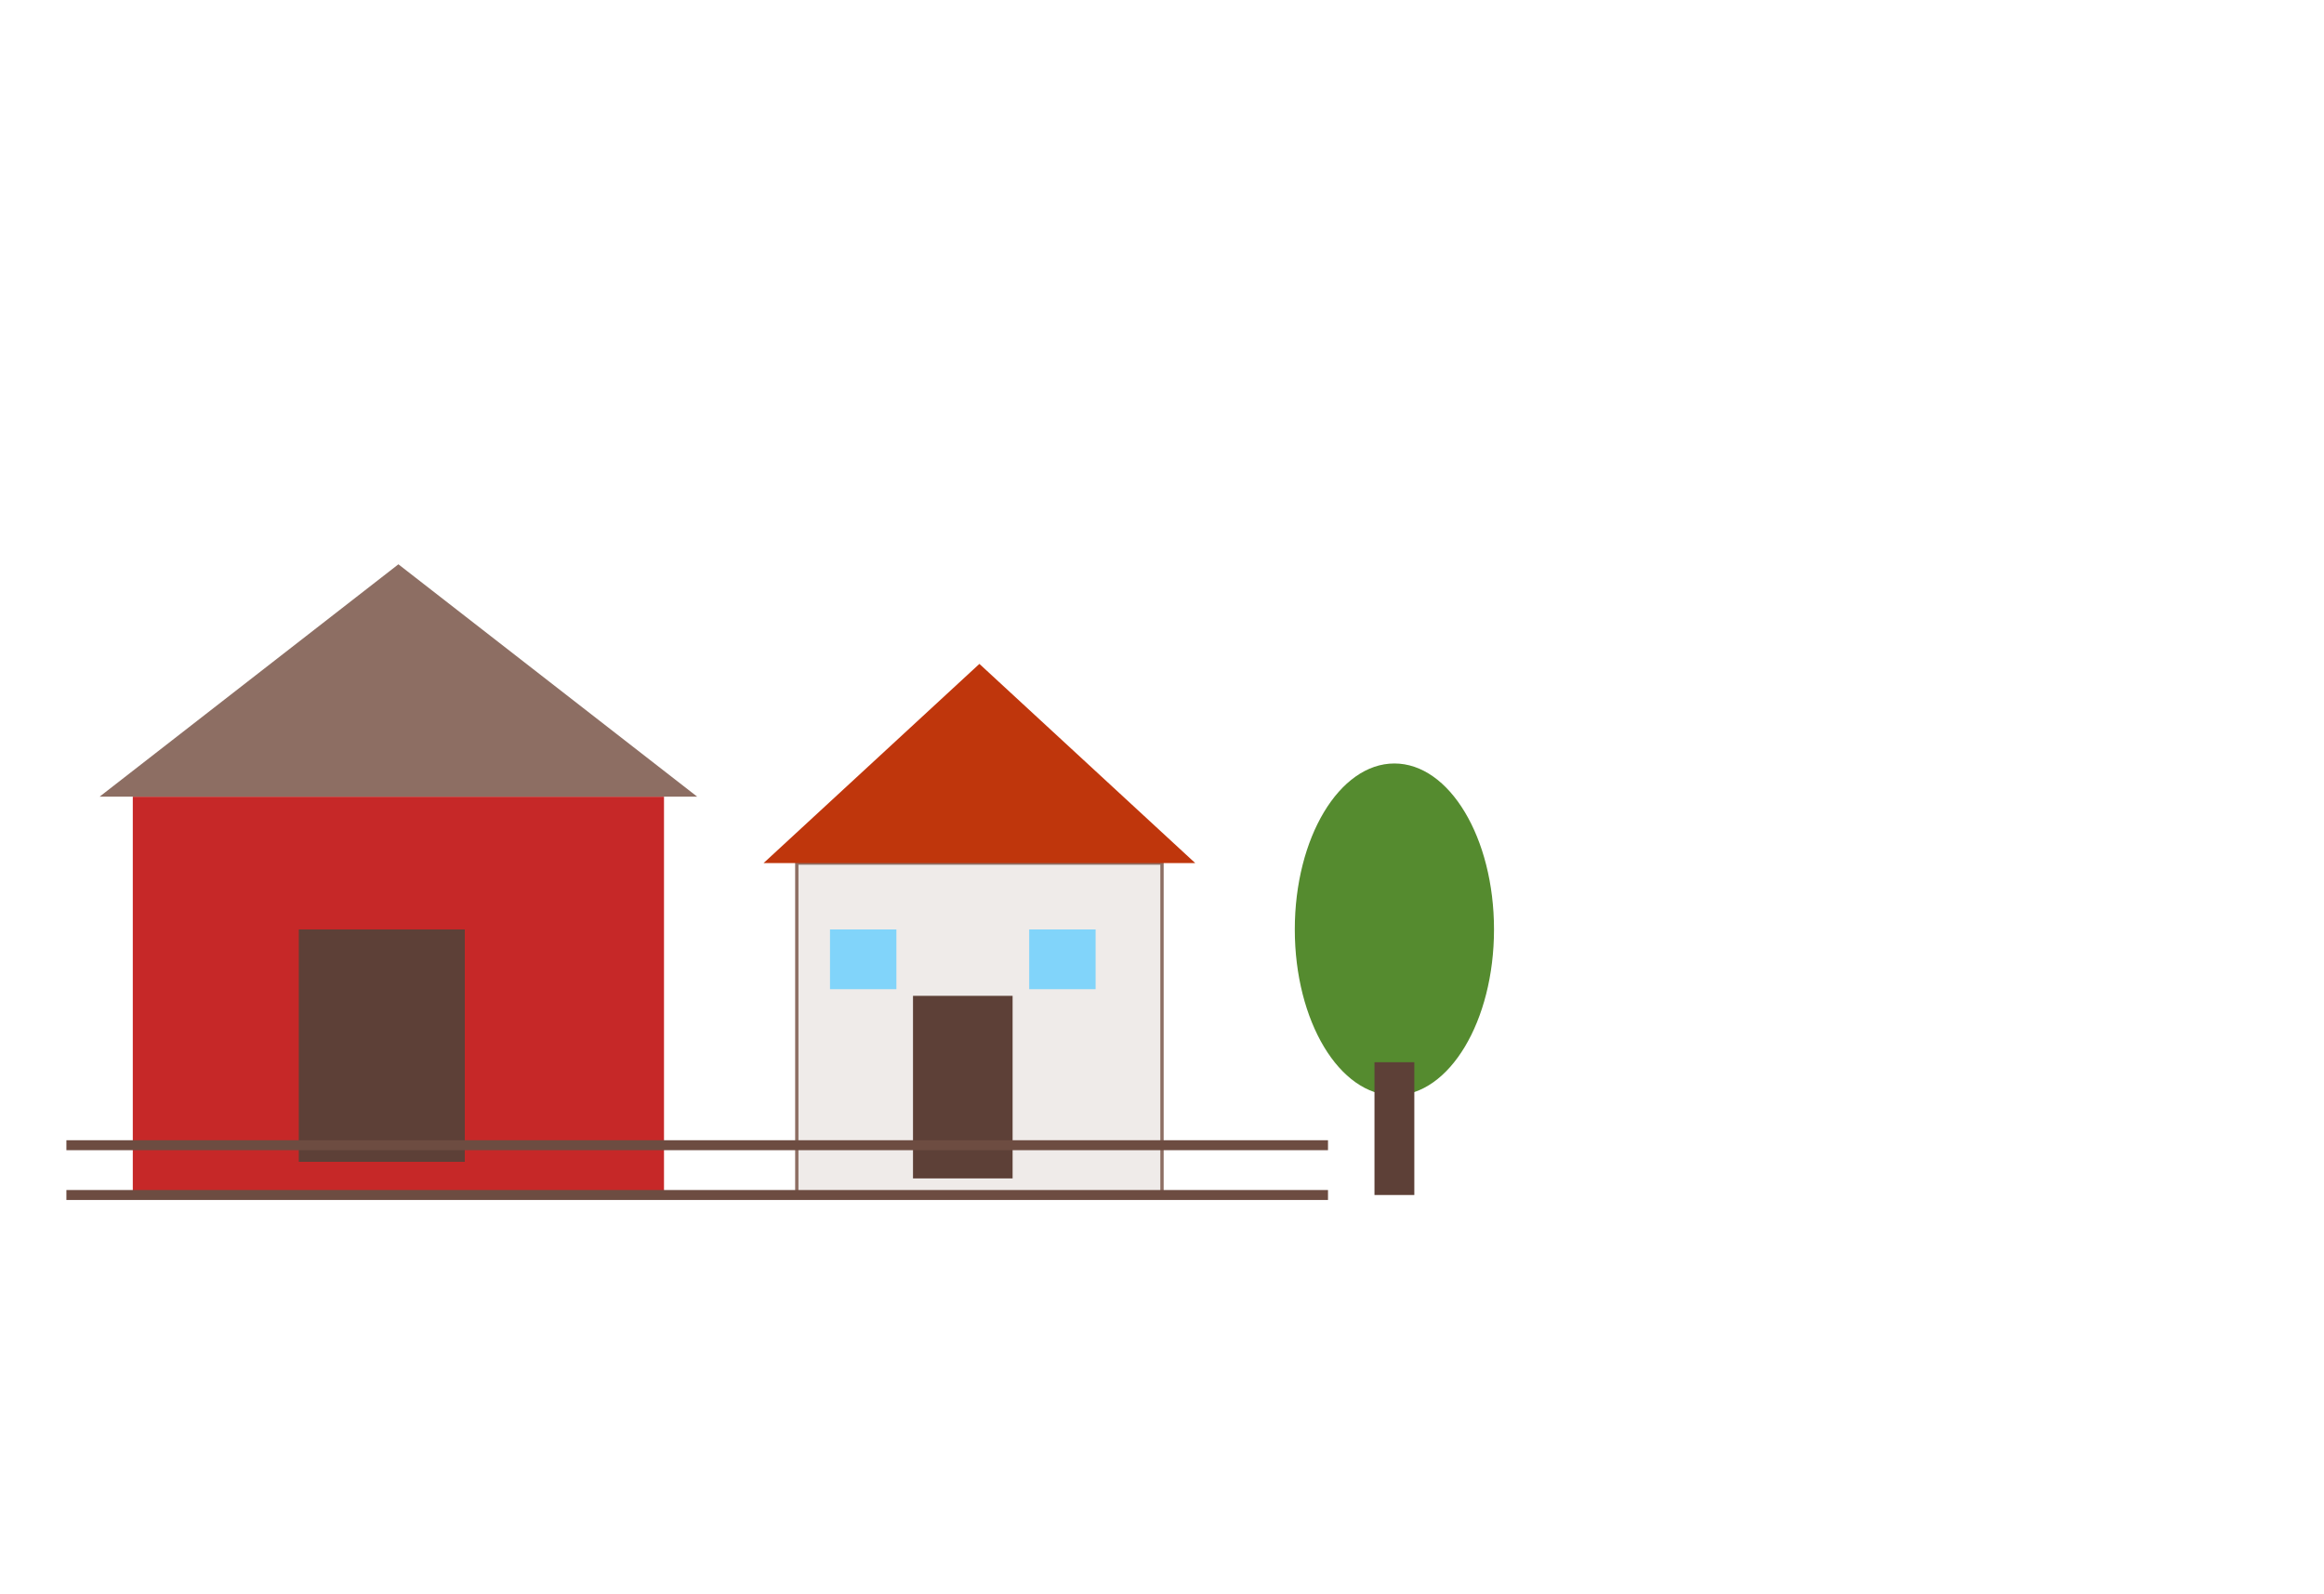
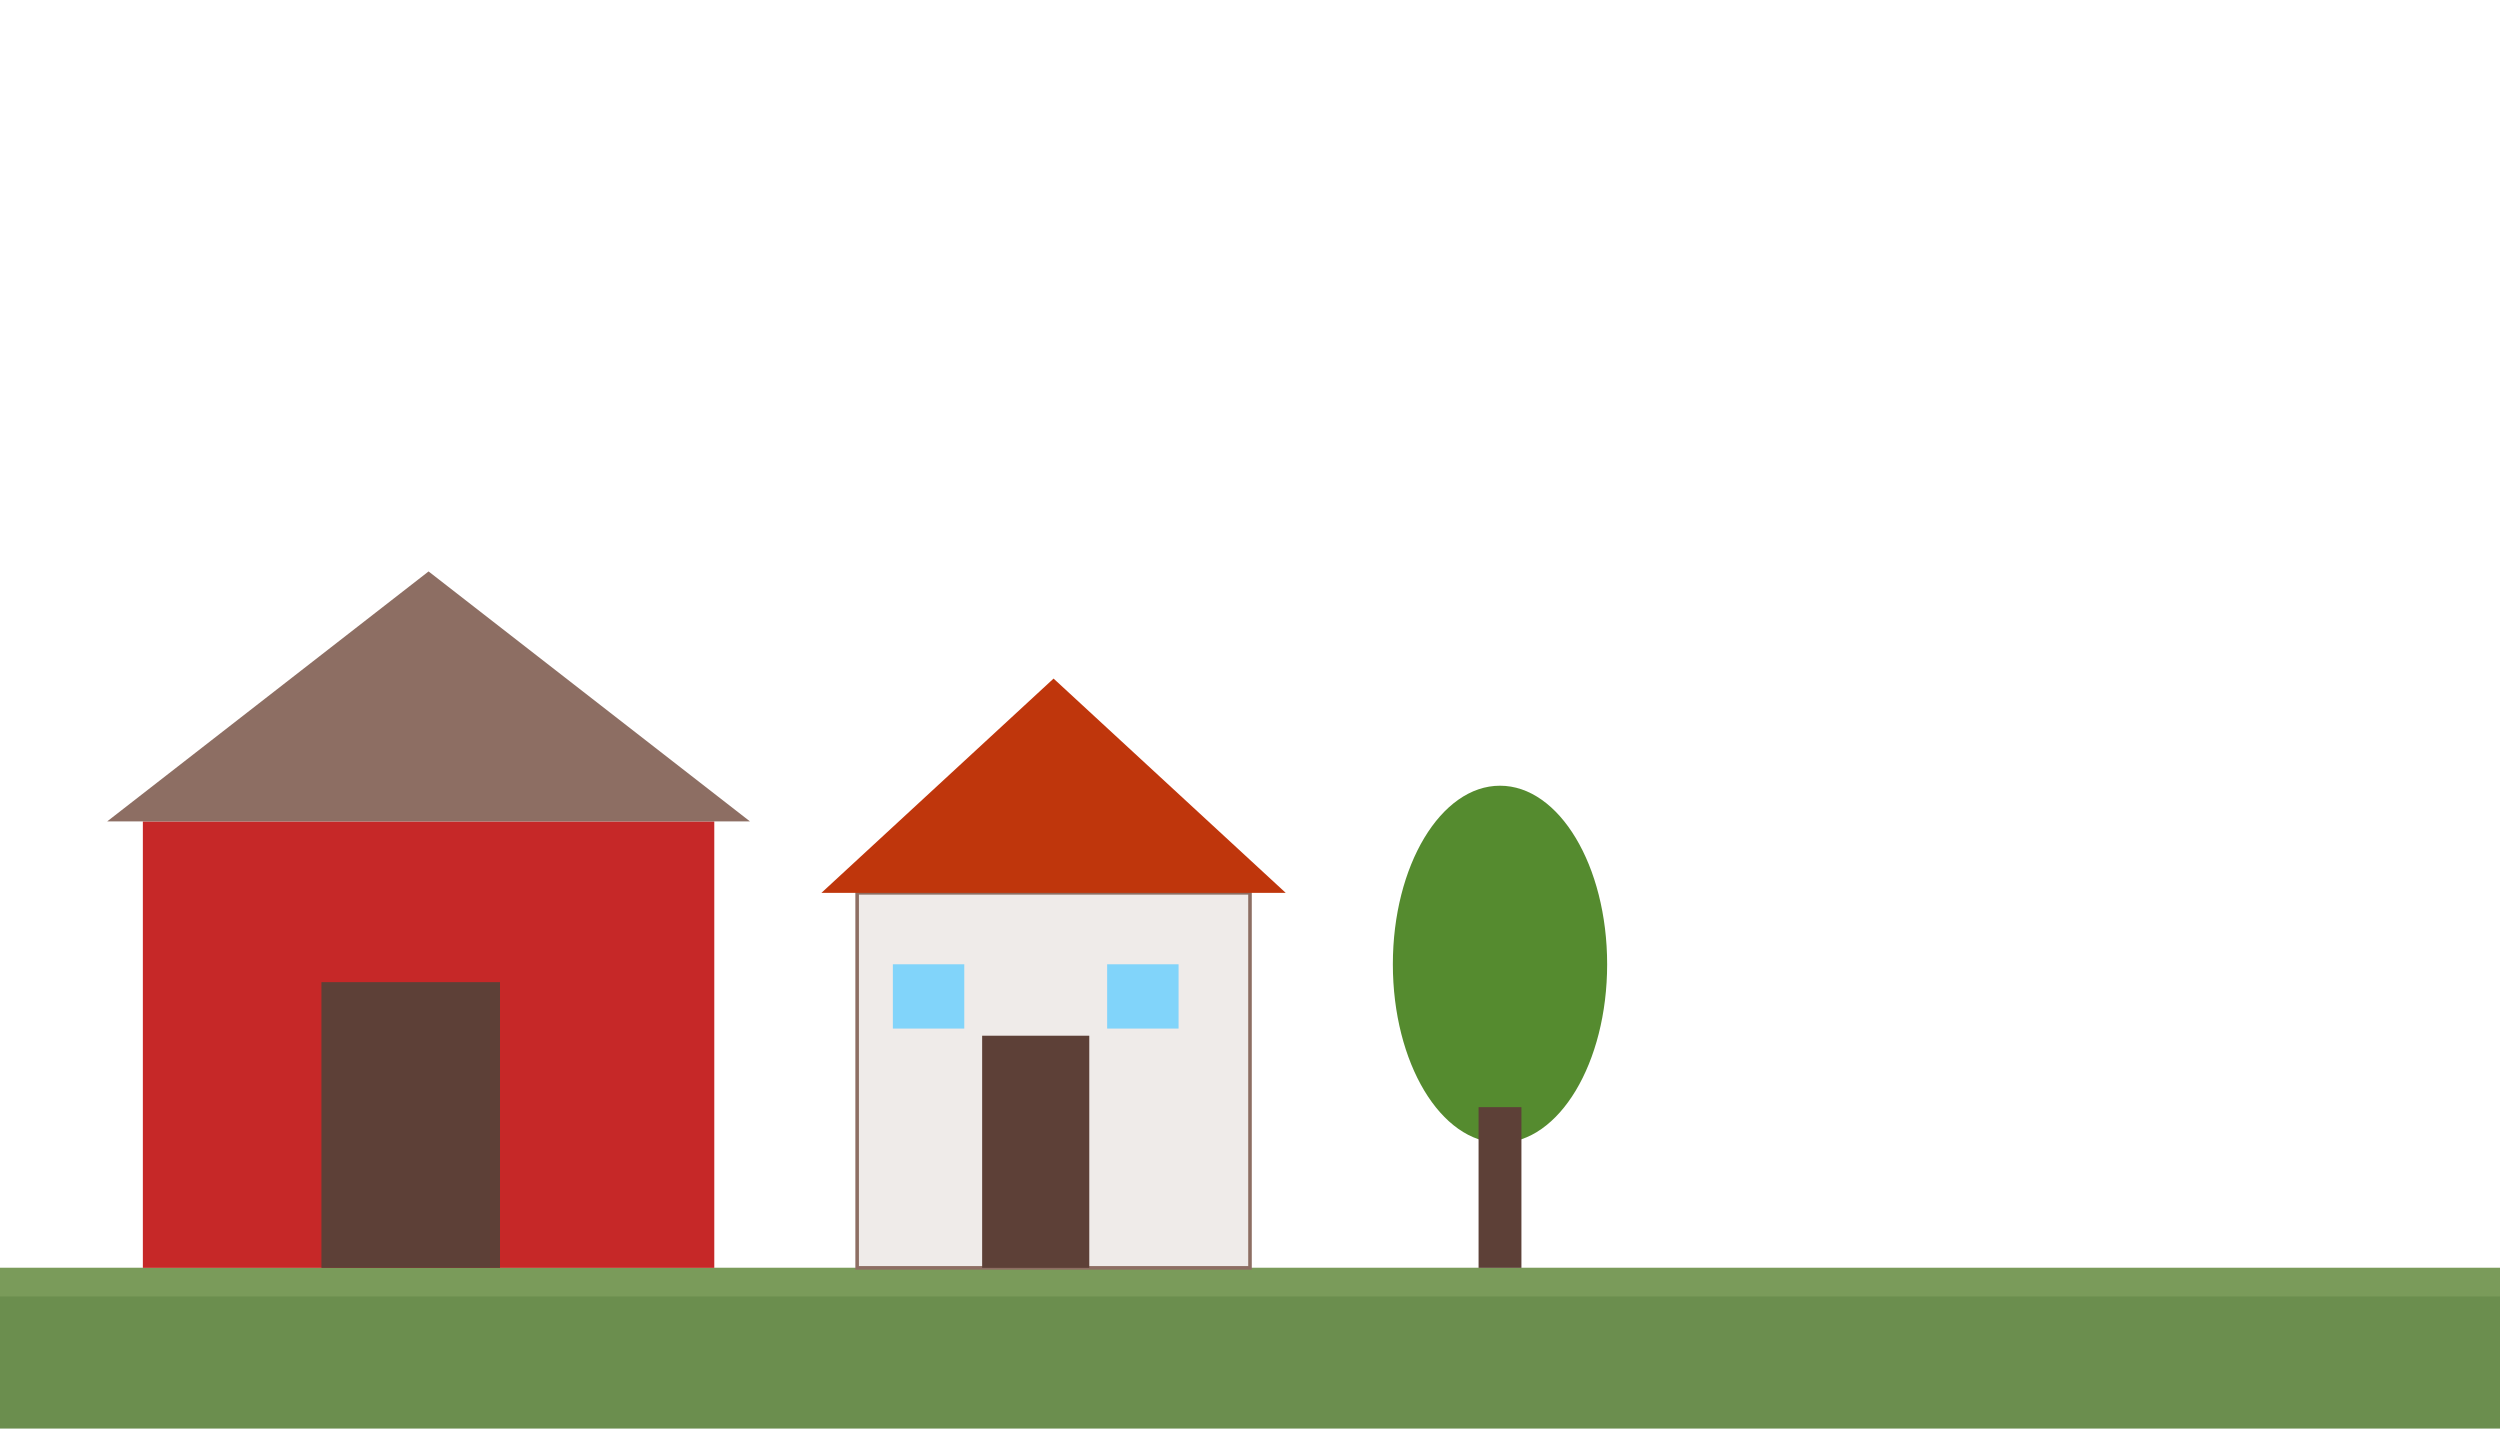
- <svg xmlns="http://www.w3.org/2000/svg" width="700" height="480" viewBox="0 0 700 480">
-   <rect x="40" y="240" width="160" height="120" fill="#C62828" />
-   <polygon points="30,240 120,170 210,240" fill="#8D6E63" />
-   <rect x="90" y="280" width="50" height="70" fill="#5D4037" />
-   <rect x="240" y="260" width="110" height="100" fill="#EFEBE9" stroke="#8D6E63" stroke-width="1" />
-   <polygon points="230,260 295,200 360,260" fill="#BF360C" />
-   <rect x="275" y="300" width="30" height="55" fill="#5D4037" />
-   <rect x="250" y="280" width="20" height="18" fill="#81D4FA" />
-   <rect x="310" y="280" width="20" height="18" fill="#81D4FA" />
-   <g stroke="#6D4C41" stroke-width="3">
-     <line x1="20" y1="360" x2="400" y2="360" />
-     <line x1="20" y1="345" x2="400" y2="345" />
-   </g>
-   <ellipse cx="420" cy="280" rx="30" ry="50" fill="#558B2F" />
-   <rect x="414" y="320" width="12" height="40" fill="#5D4037" />
+ <svg xmlns="http://www.w3.org/2000/svg" width="700" height="400" viewBox="0 0 700 400">
+   <rect x="0" y="355" width="700" height="45" fill="#6B8E4E" />
+   <rect x="0" y="355" width="700" height="8" fill="#7A9B5A" />
+   <rect x="40" y="230" width="160" height="125" fill="#C62828" />
+   <polygon points="30,230 120,160 210,230" fill="#8D6E63" />
+   <rect x="90" y="275" width="50" height="80" fill="#5D4037" />
+   <rect x="240" y="250" width="110" height="105" fill="#EFEBE9" stroke="#8D6E63" stroke-width="1" />
+   <polygon points="230,250 295,190 360,250" fill="#BF360C" />
+   <rect x="275" y="290" width="30" height="65" fill="#5D4037" />
+   <rect x="250" y="270" width="20" height="18" fill="#81D4FA" />
+   <rect x="310" y="270" width="20" height="18" fill="#81D4FA" />
+   <ellipse cx="420" cy="270" rx="30" ry="50" fill="#558B2F" />
+   <rect x="414" y="310" width="12" height="45" fill="#5D4037" />
</svg>
